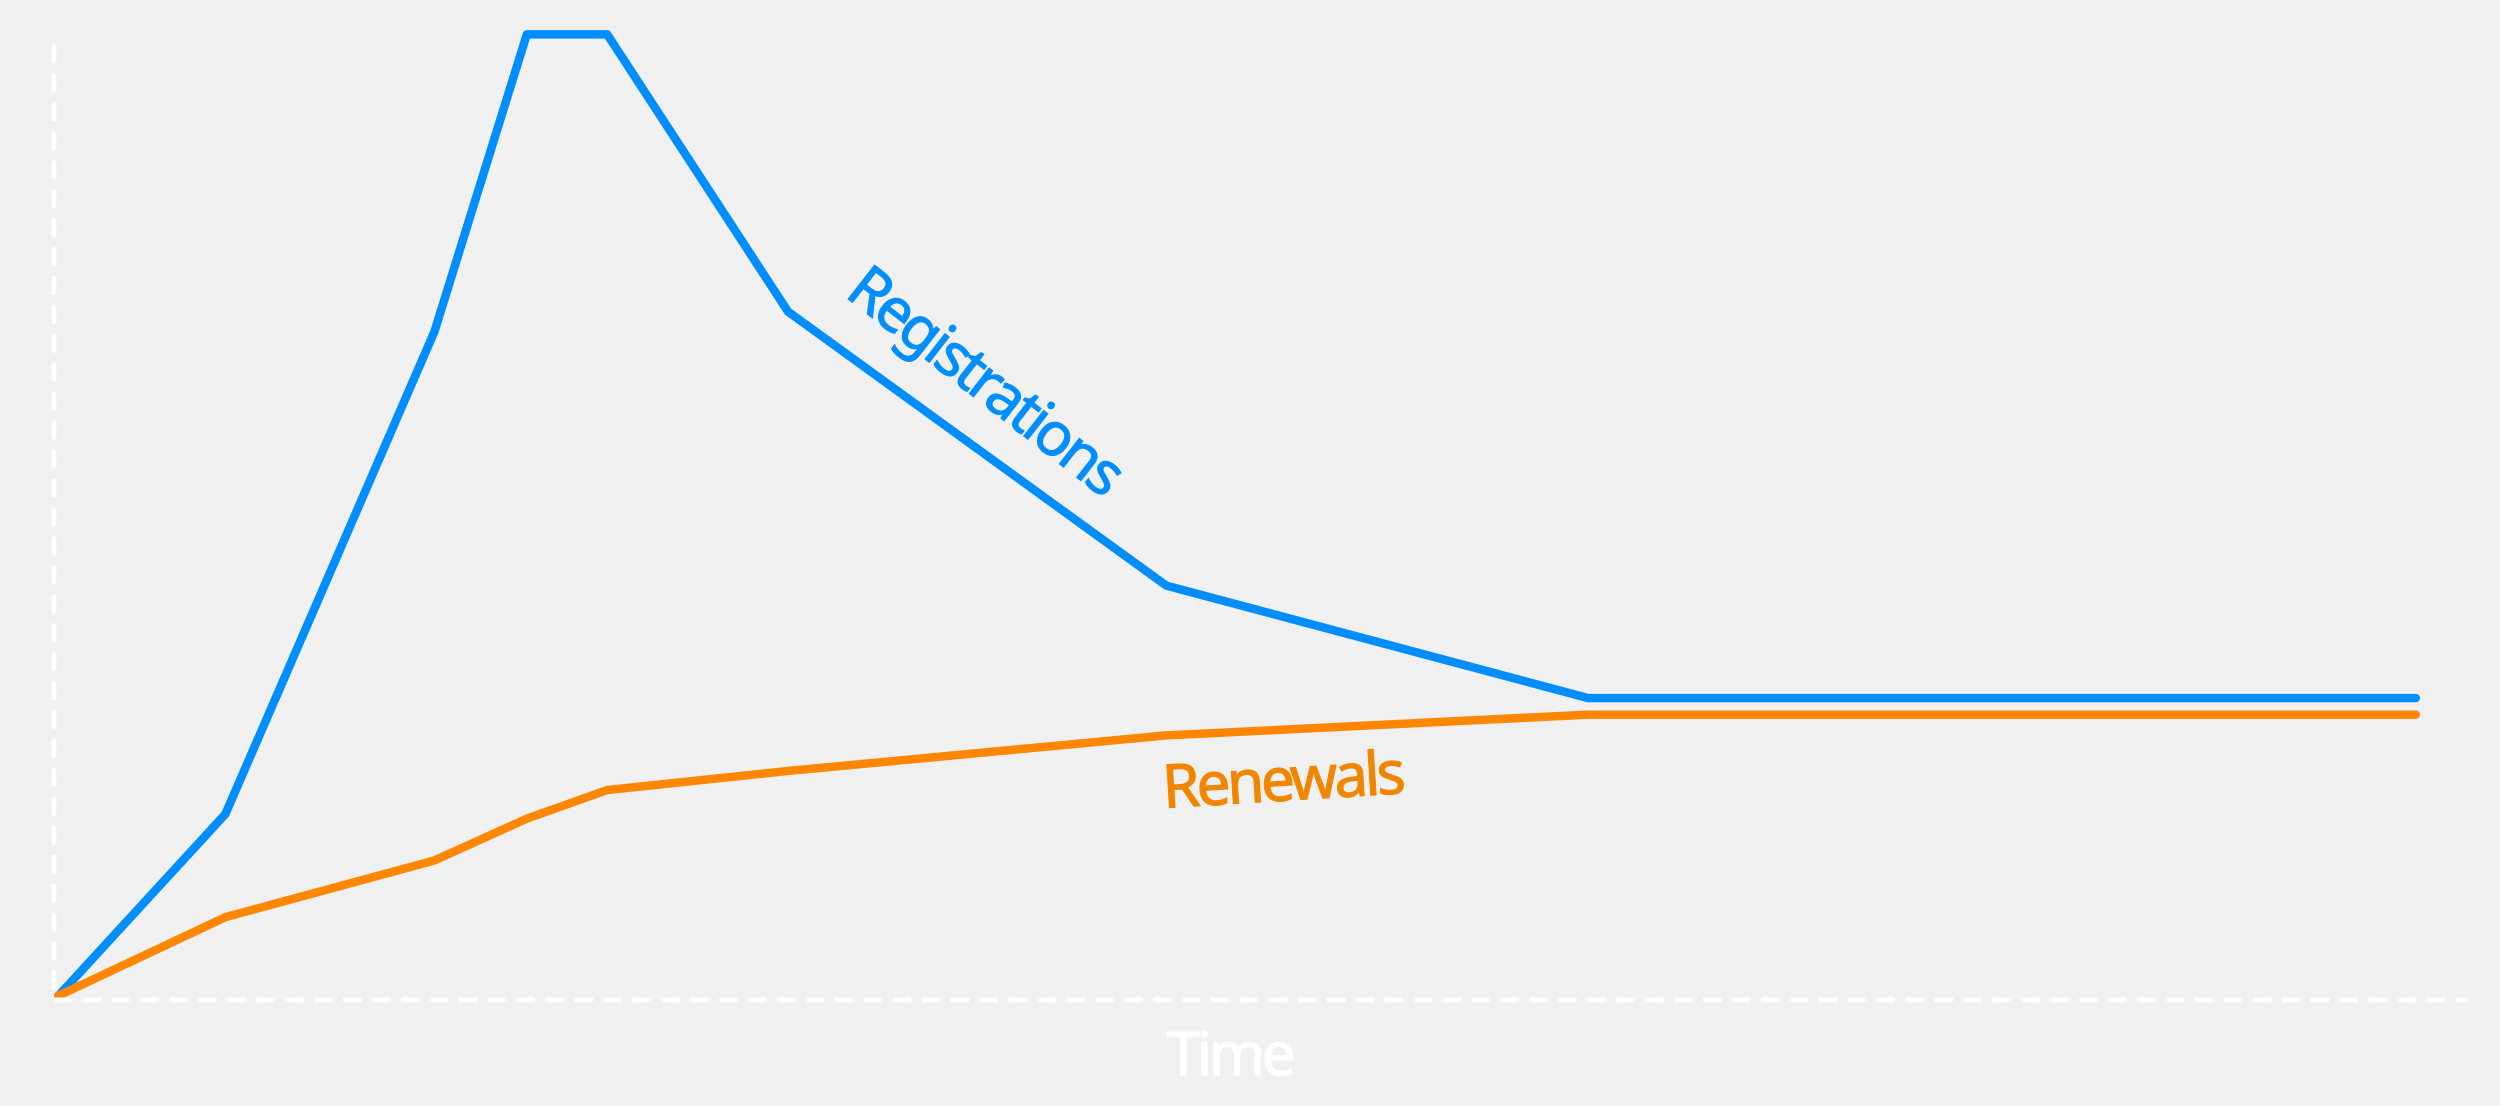
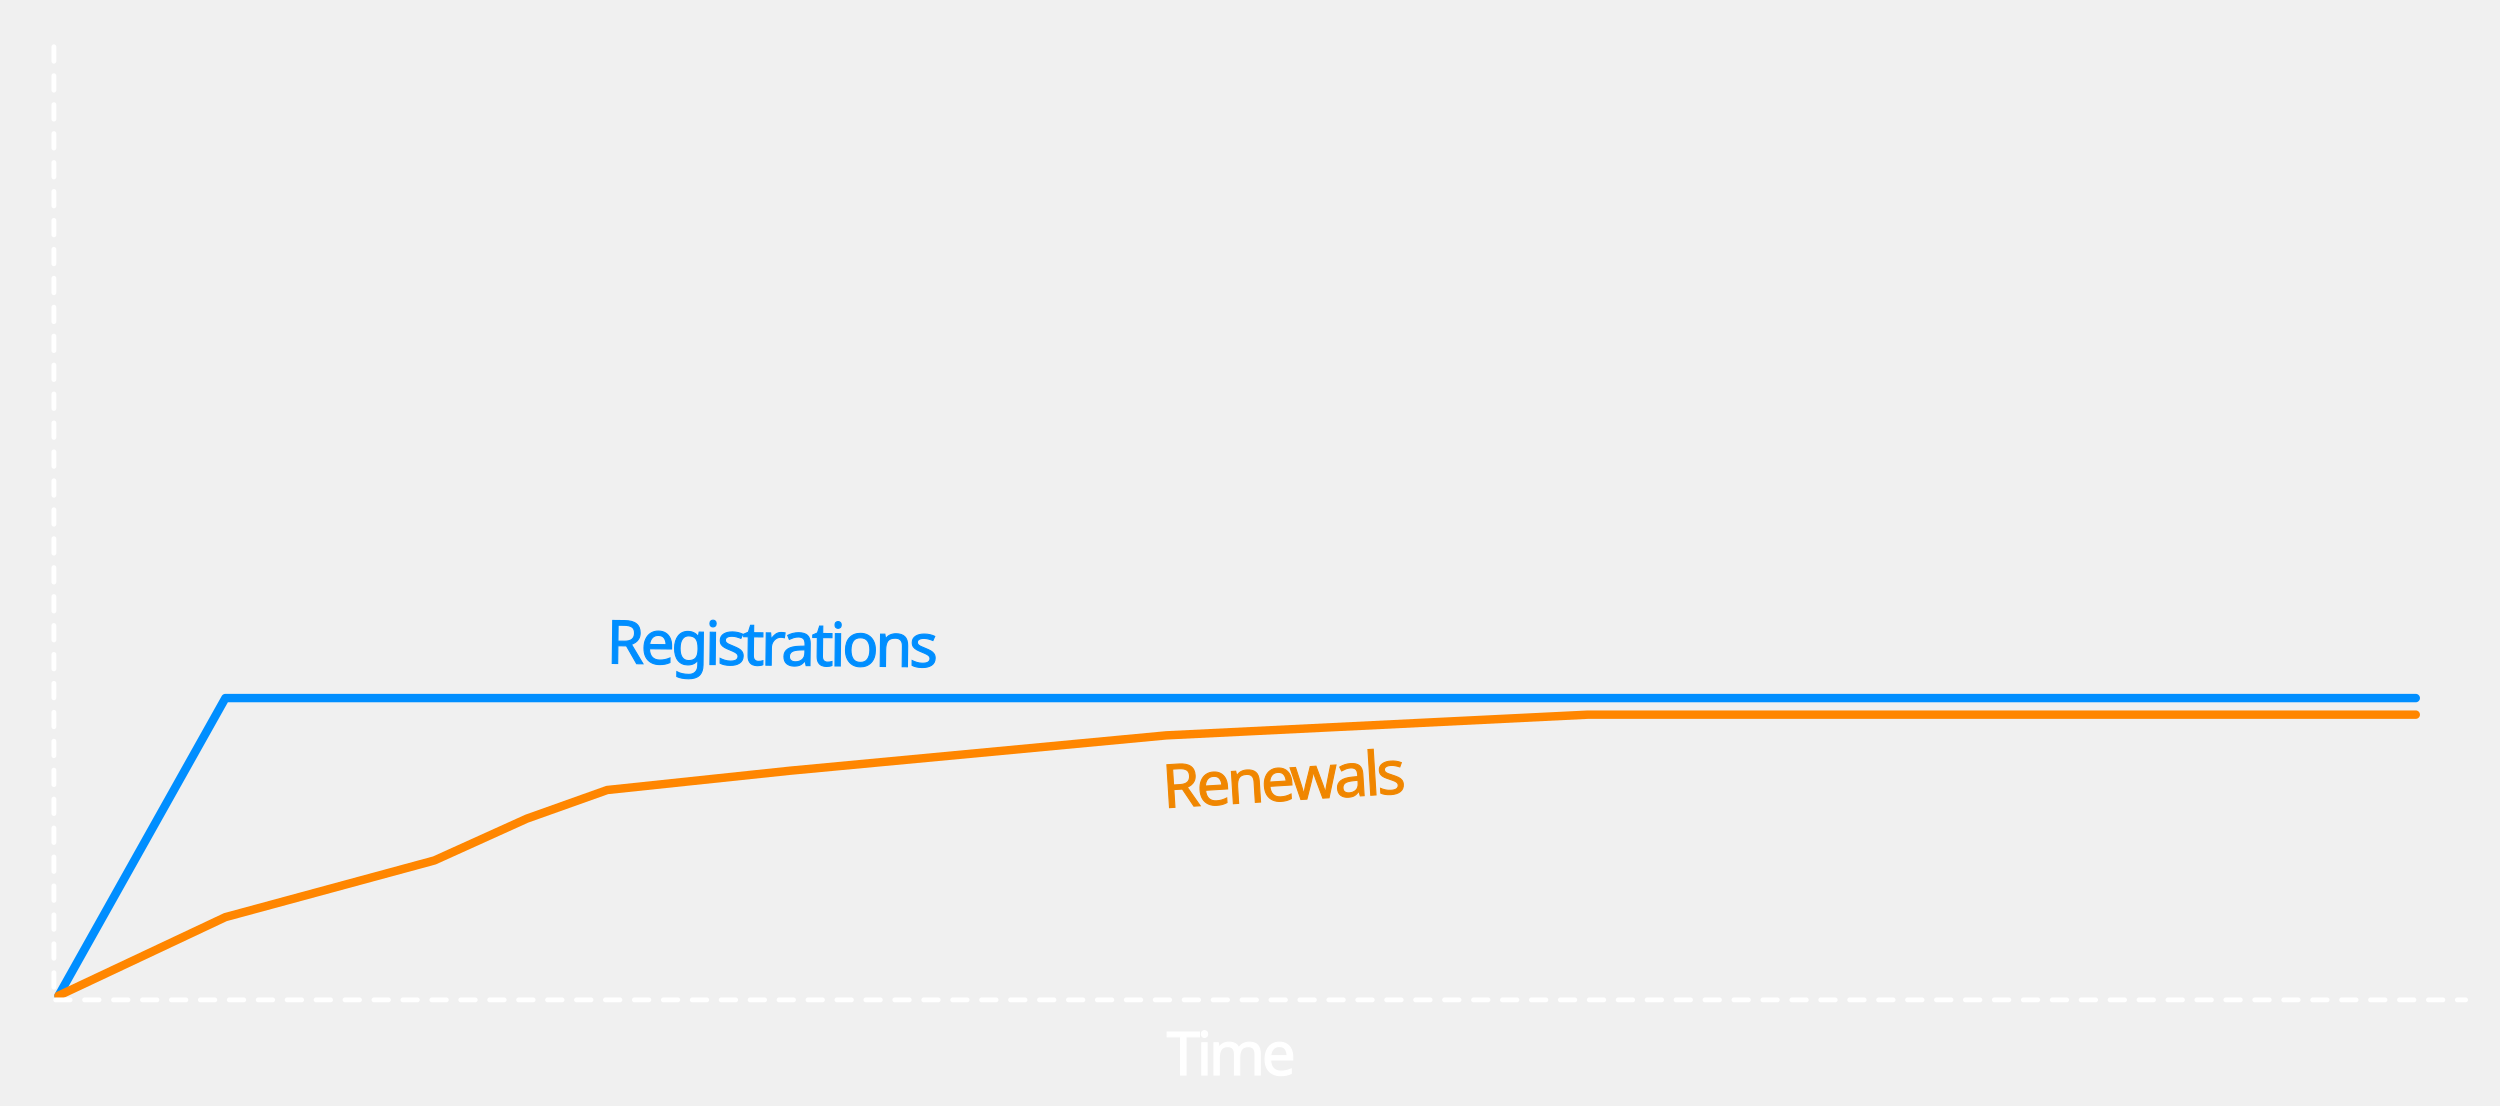
<svg xmlns="http://www.w3.org/2000/svg" version="1.1" id="Layer_1" x="0px" y="0px" viewBox="0 0 829.423 366.668" xml:space="preserve" width="829.423" height="366.668">
  <defs id="defs864">
    <marker style="overflow:visible" id="EmptyTriangleOutL" refX="0" refY="0" orient="auto">
      <path transform="matrix(0.8,0,0,0.8,-4.8,0)" style="fill:#ffffff;fill-rule:evenodd;stroke:#ffffff;stroke-width:1pt;stroke-opacity:1" d="M 5.77,0 -2.88,5 V -5 Z" id="path1018" />
    </marker>
    <marker style="overflow:visible" id="EmptyTriangleInL" refX="0" refY="0" orient="auto">
      <path transform="matrix(-0.8,0,0,-0.8,4.8,0)" style="fill:#ffffff;fill-rule:evenodd;stroke:#ffffff;stroke-width:1pt;stroke-opacity:1" d="M 5.77,0 -2.88,5 V -5 Z" id="path1009" />
    </marker>
    <marker style="overflow:visible" id="TriangleInL" refX="0" refY="0" orient="auto">
      <path transform="scale(-0.8)" style="fill:#000000;fill-opacity:1;fill-rule:evenodd;stroke:#000000;stroke-width:1pt;stroke-opacity:1" d="M 5.77,0 -2.88,5 V -5 Z" id="path991" />
    </marker>
    <rect x="570.106" y="518.723" width="795.212" height="234.893" id="rect992" />
  </defs>
  <style type="text/css" id="style833">
	.st0{fill:#E1E1E1;}
	.st1{fill:#F58B00;}
</style>
-   <path style="fill:none;stroke:#008eff;stroke-width:2.8;stroke-linecap:round;stroke-linejoin:round;stroke-miterlimit:4;stroke-dasharray:none;stroke-opacity:1" d="M 19.42,330.34 74.776,270.075 144.112,110.07 174.779,11.4 h 26.668 l 60.002,92.003 125.455,90.871 139.954,37.326 h 133.271 74.669 49.335 17.334" id="path1378-4" />
+   <path style="fill:none;stroke:#008eff;stroke-width:2.8;stroke-linecap:round;stroke-linejoin:round;stroke-miterlimit:4;stroke-dasharray:none;stroke-opacity:1" d="m 19.42,330.34 55.356,-98.74 h 69.336 30.668 26.668 60.002 125.455 139.954 133.271 74.669 49.335 17.334" id="path1378-4" />
  <path style="fill:none;stroke:#ff8600;stroke-width:2.8;stroke-linecap:round;stroke-linejoin:round;stroke-miterlimit:4;stroke-dasharray:none;stroke-opacity:1" d="m 19.42,330.34 55.356,-26.065 69.336,-18.806 30.668,-13.87 26.668,-9.5 60.602,-6.397 124.855,-11.728 139.954,-6.874 h 133.271 74.669 49.335 17.334" id="path1378" />
  <g id="g857-9" transform="translate(-802.6362,513.4871)" />
  <text xml:space="preserve" id="text990" style="font-size:53.333px;line-height:1.25;font-family:Palatino;-inkscape-font-specification:Palatino;font-variant-ligatures:none;text-align:center;letter-spacing:-1.39px;white-space:pre;shape-inside:url(#rect992);" transform="translate(-326.7954,-230.2353)" />
  <path style="fill:none;stroke:#ffffff;stroke-width:1.6;stroke-linecap:round;stroke-linejoin:round;stroke-miterlimit:4;stroke-dasharray:4.8,4.8;stroke-opacity:1;stroke-dashoffset:0" d="M 17.879,15.515 V 331.728 H 818.012" id="path33" />
  <text xml:space="preserve" style="font-size:19.99px;line-height:1.25;font-family:Palatino;-inkscape-font-specification:Palatino;font-variant-ligatures:none;text-align:center;letter-spacing:-1.124px;text-anchor:middle;stroke-width:0.375" x="-169.211" y="-0.775" id="text1314" transform="rotate(-90)">
    <tspan id="tspan1312" x="-169.211" y="-0.775" style="font-style:normal;font-variant:normal;font-weight:normal;font-stretch:normal;font-family:'OCR A Std';-inkscape-font-specification:'OCR A Std';stroke-width:0.375" />
  </text>
  <text xml:space="preserve" style="font-size:19.99px;line-height:1.25;font-family:Palatino;-inkscape-font-specification:Palatino;font-variant-ligatures:none;text-align:center;letter-spacing:-1.124px;text-anchor:middle;stroke-width:0.375;stroke:#ffffff;stroke-opacity:1;fill:#ffffff;fill-opacity:1;" x="418.713" y="356.668" id="text1314-8">
    <tspan id="tspan1312-6" x="418.713" y="356.668" style="font-style:normal;font-variant:normal;font-weight:normal;font-stretch:normal;font-family:'OCR A Std';-inkscape-font-specification:'OCR A Std';stroke-width:0.375;stroke:#ffffff;stroke-opacity:1;fill:#ffffff;fill-opacity:1;">Time</tspan>
    <tspan x="418.713" y="381.656" style="font-style:normal;font-variant:normal;font-weight:normal;font-stretch:normal;font-family:'OCR A Std';-inkscape-font-specification:'OCR A Std';stroke-width:0.375;stroke:#ffffff;stroke-opacity:1;fill:#ffffff;fill-opacity:1;" id="tspan1354" />
  </text>
-   <text xml:space="preserve" style="font-size:19.99px;line-height:1.25;font-family:Palatino;-inkscape-font-specification:Palatino;font-variant-ligatures:none;text-align:center;letter-spacing:-1.124px;text-anchor:middle;fill:#008eff;fill-opacity:1;stroke:#008eff;stroke-width:0.375;stroke-opacity:1" x="342.871" y="-94.818" id="text1314-3" transform="rotate(37.9526)">
-     <tspan id="tspan1312-3" x="342.309" y="-94.818" style="font-style:normal;font-variant:normal;font-weight:normal;font-stretch:normal;font-family:'OCR A Std';-inkscape-font-specification:'OCR A Std';fill:#008eff;fill-opacity:1;stroke:#008eff;stroke-width:0.375;stroke-opacity:1">Registrations</tspan>
+   <text xml:space="preserve" style="font-size:19.99px;line-height:1.25;font-family:Palatino;-inkscape-font-specification:Palatino;font-variant-ligatures:none;text-align:center;letter-spacing:-1.124px;text-anchor:middle;fill:#008eff;fill-opacity:1;stroke:#008eff;stroke-width:0.375;stroke-opacity:1" x="265.553" y="217.819" id="text1314-3" transform="rotate(0.6420109)">
+     <tspan id="tspan1312-3" x="264.99" y="217.819" style="font-style:normal;font-variant:normal;font-weight:normal;font-stretch:normal;font-family:'OCR A Std';-inkscape-font-specification:'OCR A Std';fill:#008eff;fill-opacity:1;stroke:#008eff;stroke-width:0.375;stroke-opacity:1">Registrations</tspan>
  </text>
  <text xml:space="preserve" style="font-size:19.99px;line-height:1.25;font-family:Palatino;-inkscape-font-specification:Palatino;font-variant-ligatures:none;text-align:center;letter-spacing:-1.124px;text-anchor:middle;mix-blend-mode:darken;fill:#ff8600;fill-opacity:1;stroke:#ff8600;stroke-width:0.375;stroke-opacity:1" x="416.172" y="291.3" id="text1314-8-5" transform="rotate(-3.52419)">
    <tspan x="415.61" y="291.3" style="font-style:normal;font-variant:normal;font-weight:normal;font-stretch:normal;font-family:'OCR A Std';-inkscape-font-specification:'OCR A Std';fill:#ff8600;fill-opacity:1;stroke:#ff8600;stroke-width:0.375;stroke-opacity:1" id="tspan1354-0">Renewals</tspan>
  </text>
</svg>
